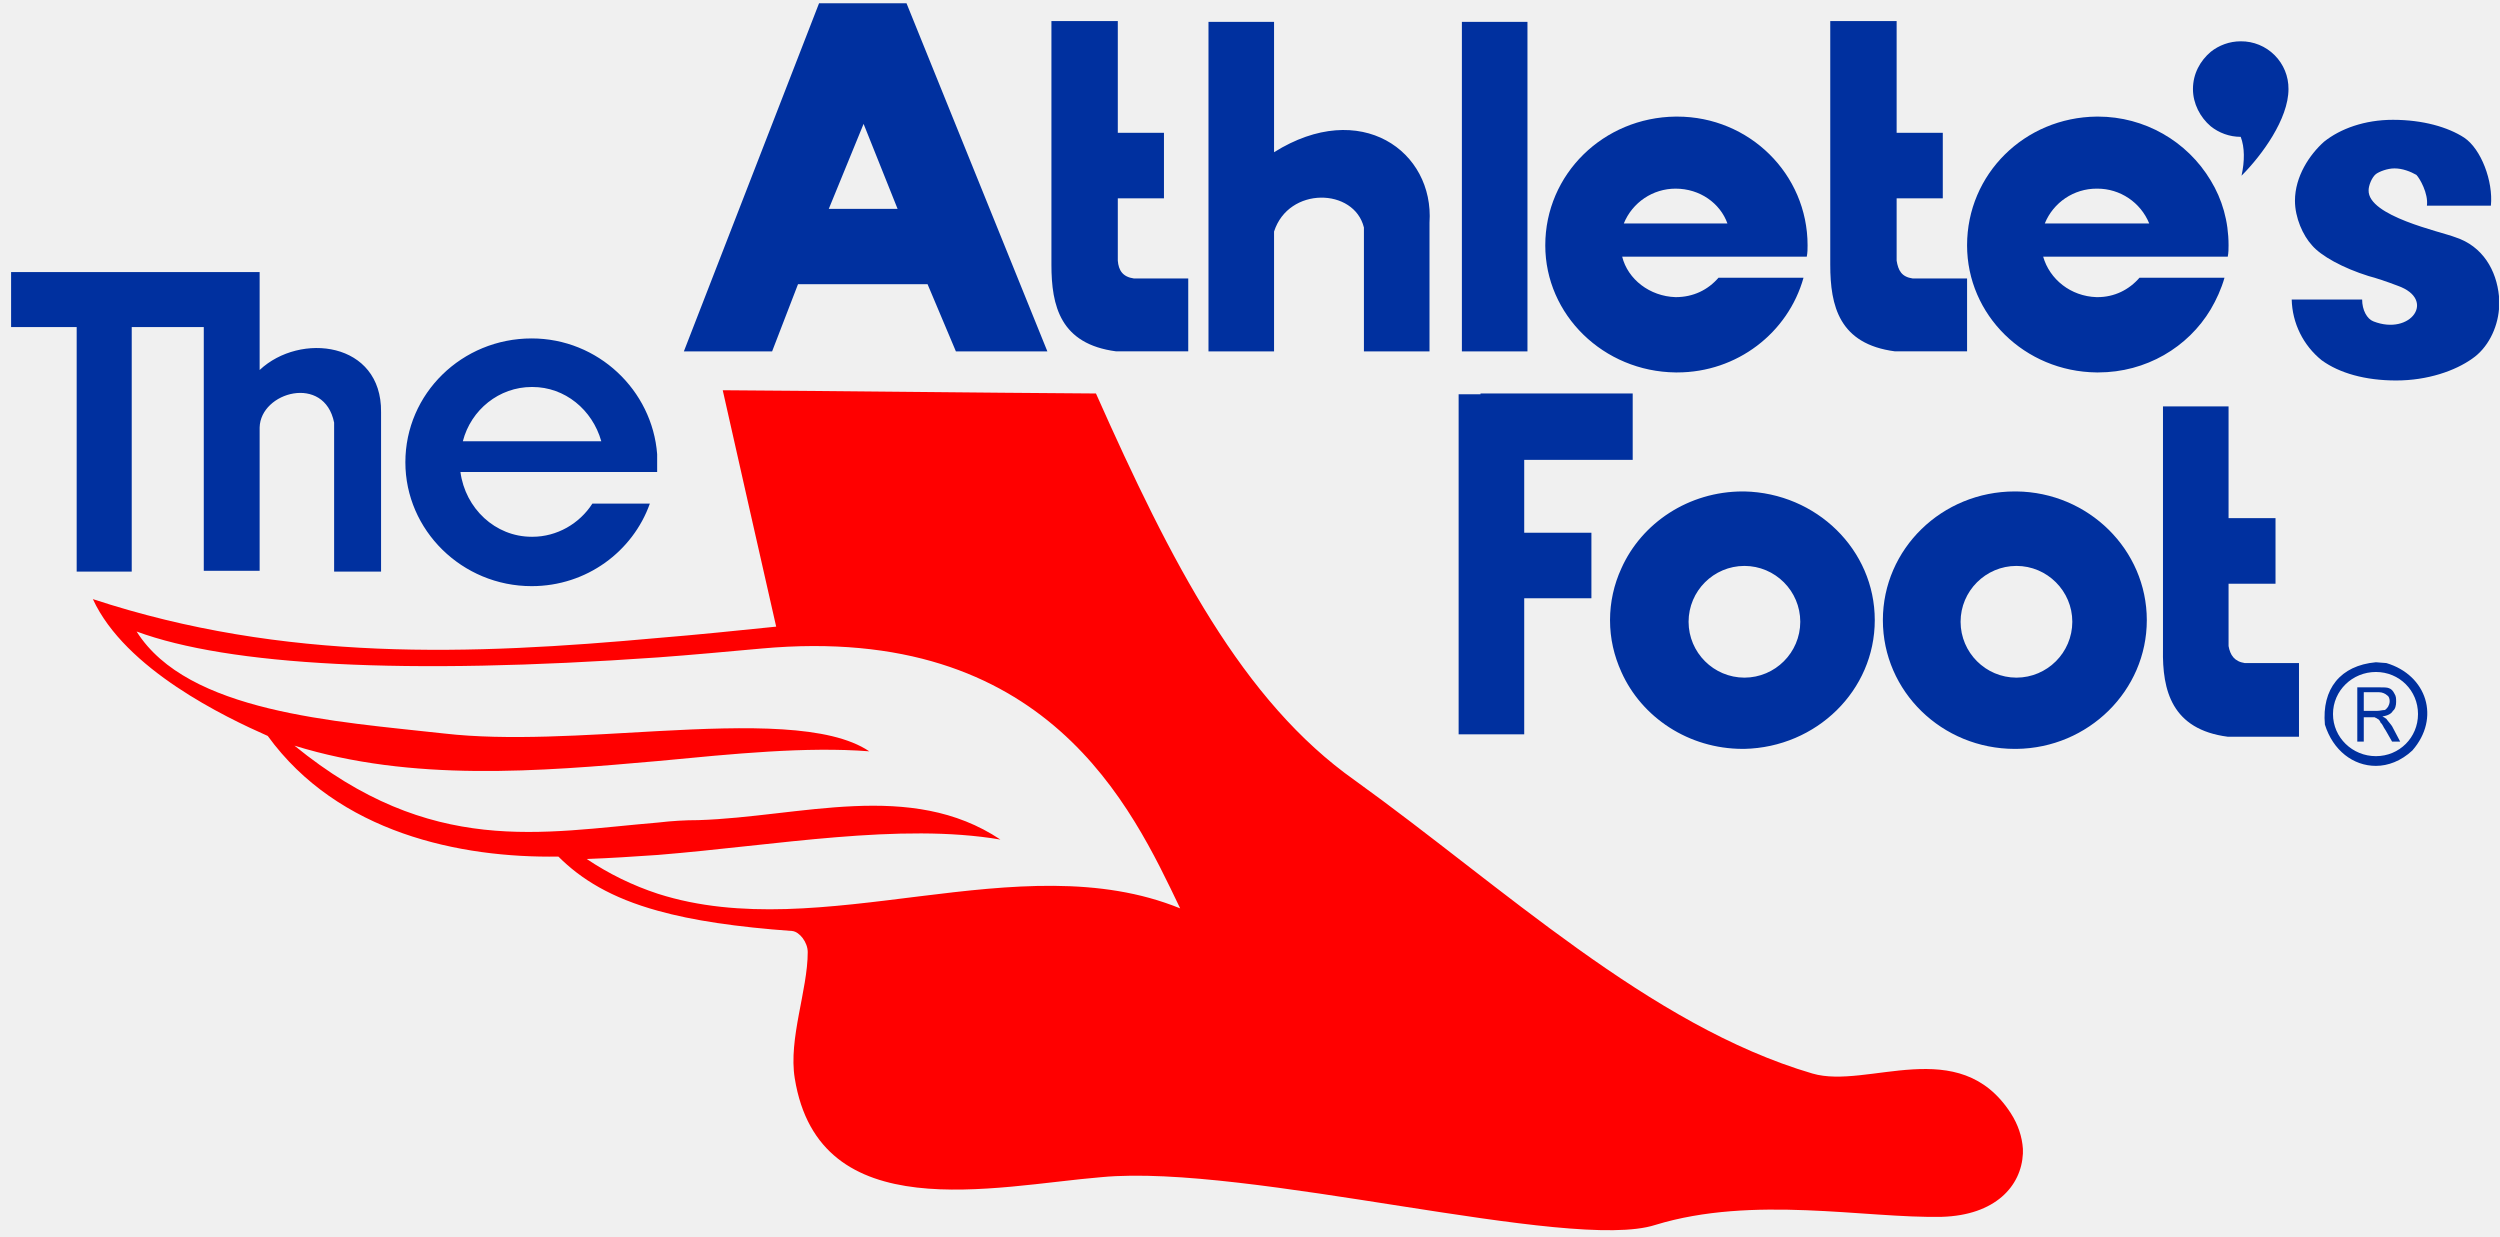
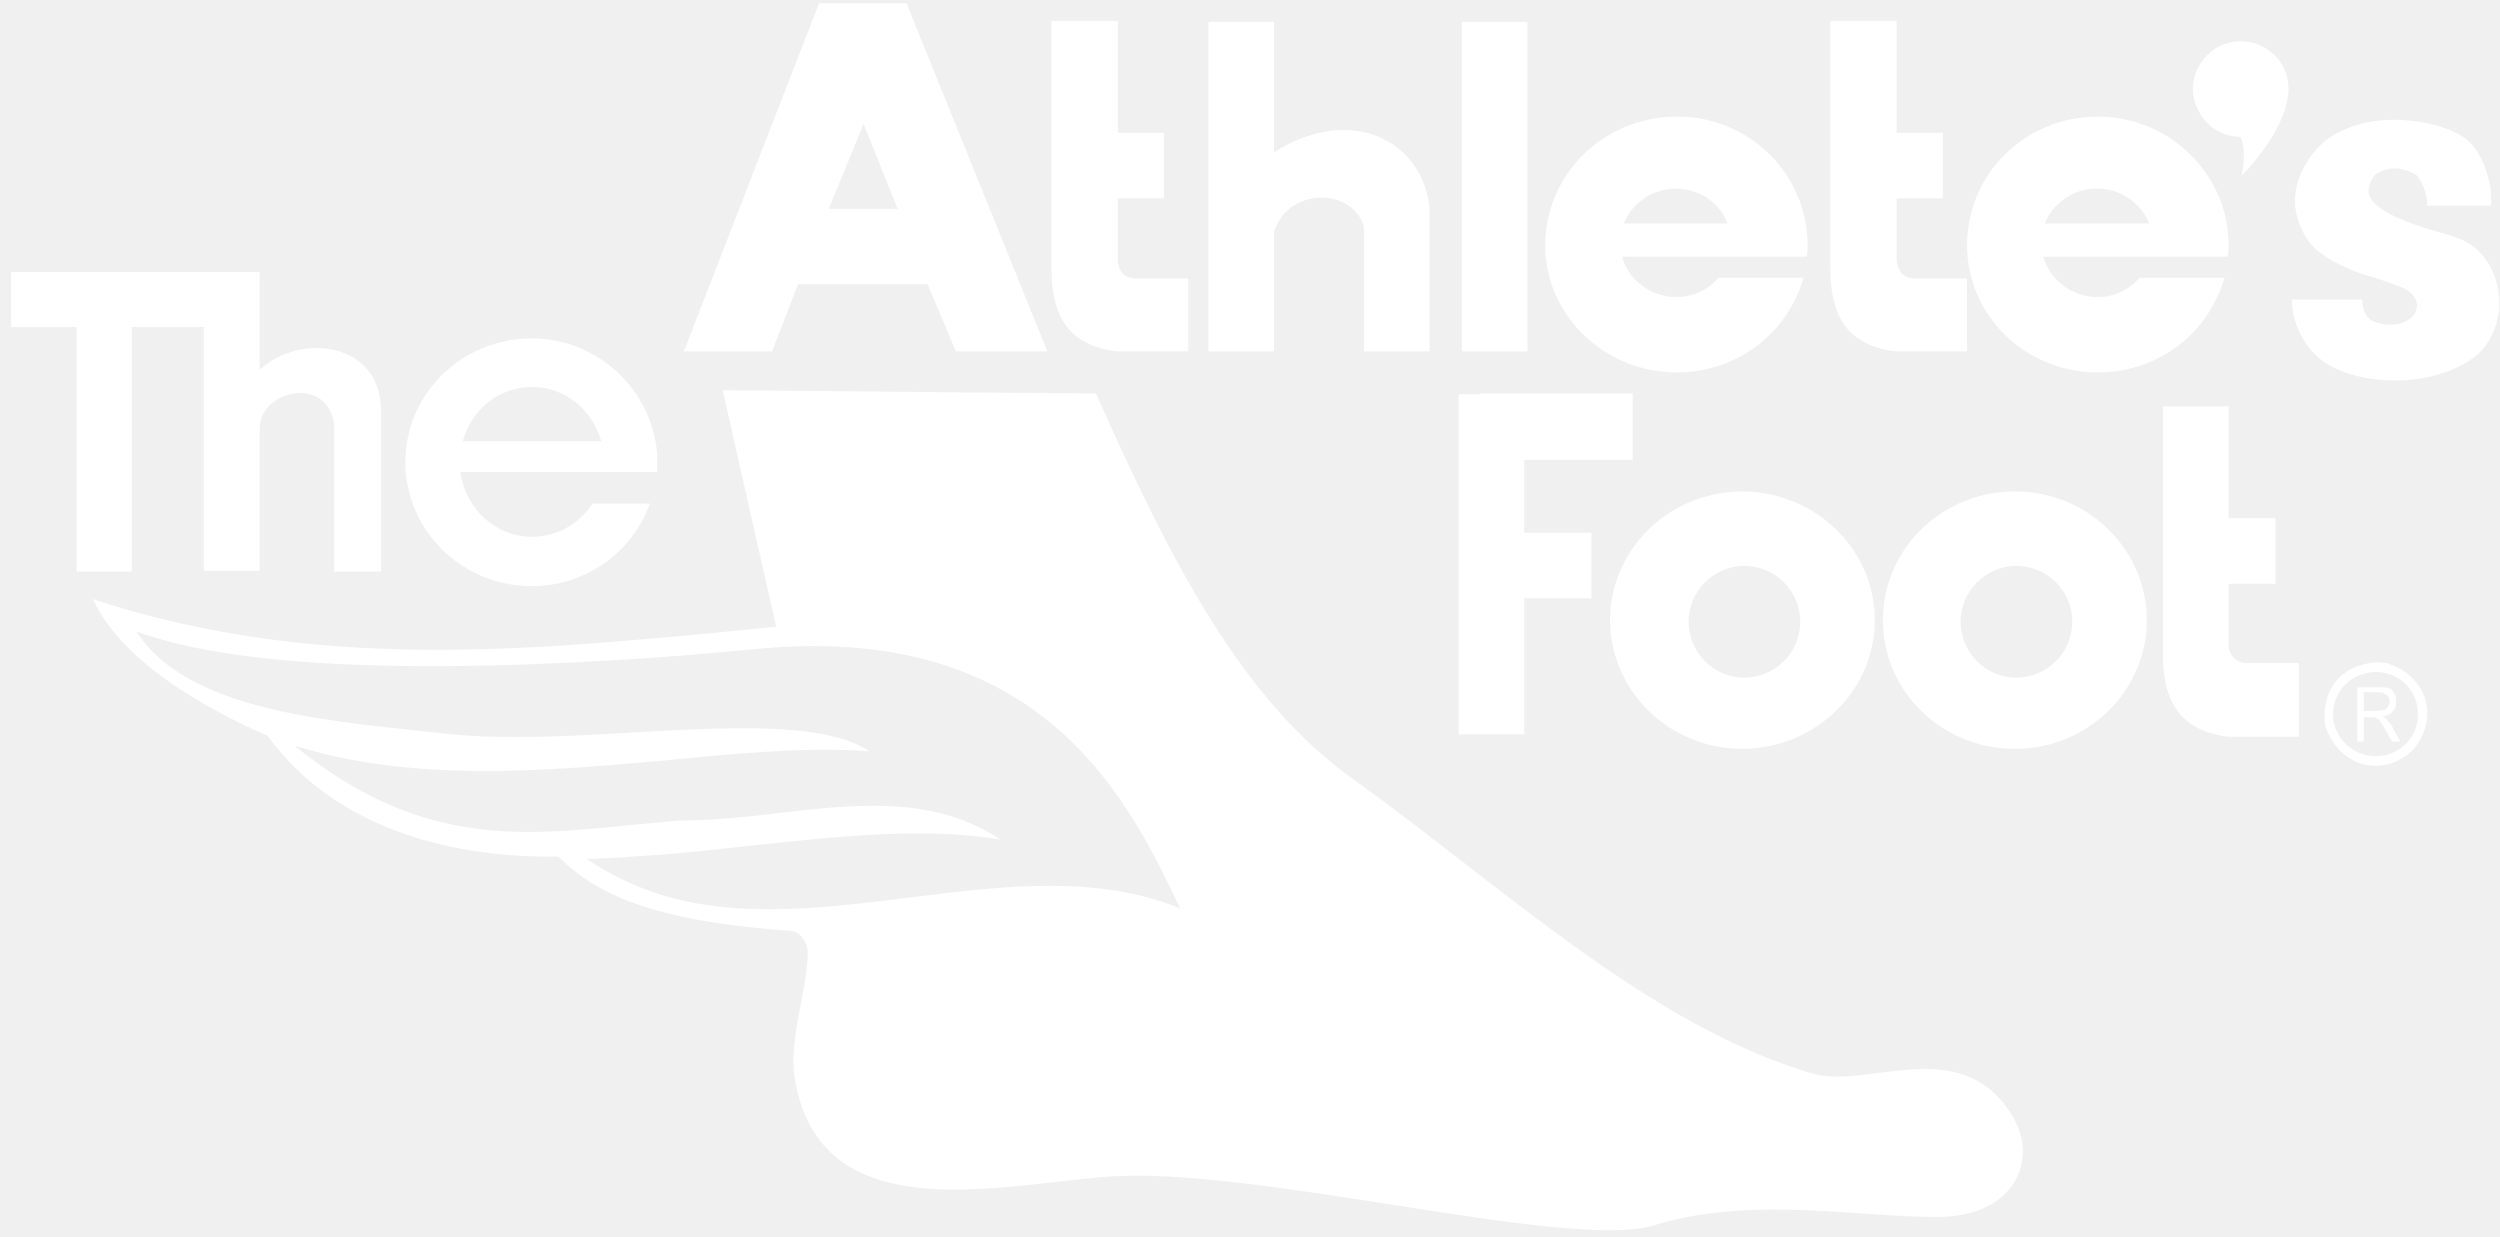
<svg xmlns="http://www.w3.org/2000/svg" width="188" height="93" viewBox="0 0 188 93">
-   <g fill="none" fill-rule="evenodd">
-     <path fill="#00309F" fill-rule="nonzero" d="M95.809,11.447 L95.809,1.645 L90.878,1.645 L90.878,26.423 L95.809,26.423 L95.809,17.413 C96.905,14.003 101.836,14.125 102.567,17.109 L102.567,26.423 L107.499,26.423 L107.499,16.743 C107.863,11.386 102.324,7.368 95.809,11.447 Z M109.934,26.423 L114.865,26.423 L114.865,1.645 L109.934,1.645 L109.934,26.423 Z M84.059,19.604 L84.059,14.917 L87.53,14.917 L87.53,9.985 L84.059,9.985 L84.059,1.583 L79.067,1.583 L79.067,19.908 C79.067,23.013 79.737,25.874 83.937,26.422 L89.356,26.422 L89.356,20.943 L85.277,20.943 C84.424,20.822 84.12,20.335 84.059,19.604 Z M64.942,0.245 L61.593,0.245 L51.427,26.423 L58.063,26.423 L60.011,21.37 L69.752,21.37 L71.883,26.423 L78.762,26.423 L68.169,0.245 L64.942,0.245 Z M64.942,15.708 L62.324,15.708 L64.942,9.315 L67.499,15.708 L64.942,15.708 Z M168.502,3.106 C167.648,3.106 166.857,3.411 166.248,3.897 C165.457,4.567 164.91,5.542 164.91,6.698 C164.91,7.795 165.457,8.829 166.248,9.499 C166.857,9.986 167.648,10.291 168.502,10.291 C168.805,11.083 168.805,12.118 168.563,13.213 C170.084,11.691 172.094,8.951 172.094,6.698 C172.103,5.743 171.727,4.824 171.051,4.149 C170.376,3.473 169.457,3.097 168.502,3.106 Z M184.635,17.839 C183.539,17.413 178.059,16.256 178.119,14.308 C178.119,13.942 178.365,13.334 178.668,13.09 C178.912,12.908 179.52,12.664 180.068,12.664 C180.677,12.664 181.285,12.908 181.711,13.151 C181.957,13.395 182.625,14.551 182.504,15.464 L187.315,15.464 C187.497,13.637 186.583,11.202 185.305,10.35 C184.088,9.558 182.2,9.01 179.948,9.01 C177.817,9.01 175.991,9.68 174.772,10.654 C173.676,11.628 172.581,13.272 172.581,15.098 C172.581,16.377 173.188,17.716 173.86,18.446 C174.528,19.238 176.172,20.151 178.12,20.76 C178.608,20.882 179.52,21.186 180.311,21.49 C183.235,22.525 181.286,25.265 178.485,24.169 C177.999,23.987 177.633,23.317 177.633,22.525 L172.336,22.525 C172.379,24.304 173.204,25.975 174.59,27.091 C175.928,28.065 177.877,28.612 180.19,28.612 C182.565,28.612 184.635,27.882 185.915,26.968 C187.069,26.176 187.802,24.715 187.923,23.254 L187.923,22.28 C187.74,20.335 186.705,18.509 184.635,17.839 Z M142.627,19.604 L142.627,14.917 L146.098,14.917 L146.098,9.985 L142.627,9.985 L142.627,1.583 L137.635,1.583 L137.635,19.908 C137.635,23.013 138.305,25.874 142.504,26.422 L147.924,26.422 L147.924,20.943 L143.844,20.943 C142.992,20.822 142.748,20.335 142.627,19.604 Z" />
-     <path fill="#00309F" fill-rule="nonzero" d="M157.785,8.768 L157.664,8.768 C152.246,8.829 147.924,13.09 147.924,18.448 C147.924,23.684 152.246,27.946 157.664,28.007 L157.785,28.007 C161.377,28.007 164.543,26.12 166.248,23.258 C166.676,22.528 167.039,21.737 167.283,20.884 L160.891,20.884 C160.1,21.797 159.004,22.345 157.725,22.345 L157.664,22.345 C155.715,22.283 154.133,21.005 153.646,19.301 L167.527,19.301 C167.588,18.997 167.588,18.692 167.588,18.448 C167.588,16.622 167.102,14.978 166.248,13.578 C164.468,10.599 161.255,8.773 157.785,8.768 Z M157.664,16.804 L153.768,16.804 C154.414,15.22 155.954,14.185 157.664,14.186 L157.725,14.186 C159.435,14.185 160.976,15.22 161.621,16.804 L157.664,16.804 Z M126.127,8.768 L126.006,8.768 C120.588,8.829 116.205,13.09 116.205,18.448 C116.205,23.684 120.588,27.946 126.006,28.007 L126.127,28.007 C130.633,28.007 134.469,25.024 135.625,20.884 L129.232,20.884 C128.441,21.797 127.345,22.345 126.005,22.345 C124.058,22.283 122.413,21.005 121.987,19.301 L135.869,19.301 C135.93,18.997 135.93,18.692 135.93,18.448 C135.93,13.09 131.547,8.768 126.127,8.768 Z M126.006,16.804 L122.11,16.804 C122.756,15.22 124.296,14.185 126.006,14.186 C127.832,14.186 129.356,15.282 129.902,16.804 L126.006,16.804 Z M19.525,27.824 L19.525,20.457 L0.834,20.457 L0.834,24.597 L5.766,24.597 L5.766,42.983 L9.906,42.983 L9.906,24.597 L15.324,24.597 L15.324,42.922 L19.525,42.922 L19.525,32.146 C19.586,29.467 24.395,28.128 25.126,31.78 L25.126,42.982 L28.656,42.982 L28.656,30.989 C28.718,25.693 22.569,24.962 19.525,27.824 Z M39.981,25.45 C34.746,25.45 30.484,29.59 30.484,34.764 C30.484,39.878 34.746,44.078 39.981,44.078 C44.121,44.078 47.591,41.461 48.87,37.869 L44.548,37.869 C43.574,39.39 41.869,40.365 40.043,40.365 L39.982,40.365 C37.243,40.365 34.99,38.235 34.625,35.494 L49.418,35.494 L49.418,34.154 C49.053,29.346 44.973,25.45 39.981,25.45 Z M39.981,33.181 L34.806,33.181 C35.415,30.807 37.546,29.102 39.981,29.102 L40.042,29.102 C42.478,29.102 44.547,30.807 45.217,33.181 L39.981,33.181 Z M114.621,34.582 L122.779,34.582 L122.779,29.589 L111.334,29.589 L111.334,29.65 L109.689,29.65 L109.689,55.221 L114.621,55.221 L114.621,44.992 L119.674,44.992 L119.674,40.061 L114.621,40.061 L114.621,34.582 Z M131.18,36.956 L131.059,36.956 C126.981,36.956 123.45,39.331 121.928,42.74 C121.366,43.962 121.074,45.29 121.074,46.635 C121.074,48.037 121.379,49.315 121.928,50.533 C123.449,53.941 126.981,56.316 131.059,56.316 L131.18,56.316 C136.6,56.193 140.983,51.931 140.983,46.634 C140.982,41.339 136.6,37.078 131.18,36.956 Z M131.18,50.959 C128.863,50.953 126.986,49.075 126.981,46.758 C126.985,44.44 128.862,42.562 131.18,42.557 C133.498,42.561 135.377,44.44 135.381,46.758 C135.376,49.076 133.498,50.954 131.18,50.959 Z M179.459,49.863 L178.668,49.801 C175.99,50.045 174.59,51.811 174.832,54.489 C175.441,56.438 176.963,57.594 178.668,57.594 C179.582,57.594 180.557,57.229 181.408,56.438 C183.539,54.002 182.504,50.775 179.459,49.863 Z M178.668,56.863 C176.902,56.863 175.441,55.463 175.441,53.697 C175.441,51.931 176.902,50.533 178.668,50.533 C180.434,50.533 181.834,51.931 181.834,53.697 C181.834,55.463 180.434,56.863 178.668,56.863 Z" />
-     <path fill="#00309F" d="M179.459 54.062C179.582 54.246 179.764 54.428 179.884 54.612L180.493 55.768 179.884 55.768 179.398 54.916C179.217 54.672 179.156 54.428 179.033 54.367 178.973 54.185 178.85 54.062 178.791 54.062 178.729 54.001 178.729 54.001 178.668 54.001 178.608 53.94 178.608 53.94 178.547 53.94L177.756 53.94 177.756 55.766 177.268 55.766 177.268 51.688 178.912 51.688C179.216 51.688 179.519 51.688 179.642 51.749 179.824 51.81 179.947 51.931 180.068 52.175 180.189 52.358 180.189 52.54 180.189 52.784 180.189 53.026 180.129 53.331 179.947 53.454 179.824 53.696 179.519 53.819 179.156 53.88 179.277 53.941 179.398 54.001 179.459 54.062zM178.791 53.455C178.973 53.455 179.156 53.393 179.338 53.393 179.459 53.333 179.52 53.212 179.582 53.151 179.642 53.028 179.703 52.907 179.703 52.725 179.703 52.541 179.642 52.359 179.519 52.297 179.398 52.176 179.156 52.055 178.912 52.055L177.756 52.055 177.756 53.455 178.791 53.455zM167.588 48.584L167.588 43.896 171.119 43.896 171.119 38.964 167.588 38.964 167.588 30.563 162.656 30.563 162.656 48.828C162.595 51.932 163.326 54.855 167.527 55.402L172.884 55.402 172.884 49.863 168.804 49.863C168.014 49.74 167.709 49.254 167.588 48.584zM151.637 36.956C157.055 37.017 161.439 41.339 161.44 46.635 161.44 51.932 157.055 56.256 151.637 56.317L151.516 56.317C146.035 56.317 141.592 51.992 141.592 46.635 141.592 41.278 146.036 36.956 151.516 36.956L151.637 36.956zM151.637 50.959C153.955 50.954 155.833 49.076 155.838 46.758 155.838 44.444 153.949 42.557 151.637 42.557 149.325 42.557 147.436 44.444 147.436 46.758 147.441 49.076 149.319 50.954 151.637 50.959z" />
-     <path fill="#F00" d="M151.211,83.713 C151.758,84.564 152.062,85.479 152.122,86.391 L152.122,86.756 C152.001,89.192 150.054,91.383 146.034,91.506 C140.251,91.627 131.848,89.861 124.483,92.113 C118.09,94.183 93.86,87.486 82.84,88.521 C74.743,89.191 61.593,92.417 59.766,81.093 C59.28,78.111 60.741,74.458 60.741,71.597 C60.741,70.867 60.132,70.074 59.584,70.013 C55.383,69.709 52.096,69.222 49.478,68.492 C45.948,67.518 43.695,66.117 41.99,64.414 C34.624,64.535 25.431,62.647 20.134,55.342 C16.968,53.942 9.419,50.35 6.984,45.053 C21.413,49.801 35.416,49.254 49.479,47.975 C52.463,47.732 55.385,47.428 58.368,47.123 C57.029,41.218 55.689,35.312 54.35,29.346 C63.664,29.407 73.04,29.529 82.416,29.59 C88.078,42.314 93.435,52.725 101.897,58.692 C112.979,66.667 124.059,77.137 136.295,80.729 C140.436,81.947 147.315,77.686 151.211,83.713 Z M49.479,67.213 C61.837,71.17 76.632,63.379 88.749,68.31 C85.097,60.701 78.765,46.82 57.274,48.769 C54.595,49.011 51.978,49.255 49.481,49.437 C30.364,50.777 17.213,50.047 10.273,47.49 C14.108,53.578 25.189,54.248 33.408,55.16 C38.156,55.708 44.001,55.283 49.48,54.978 C56.238,54.612 62.387,54.489 65.37,56.499 C60.621,56.133 55.203,56.682 49.48,57.229 C40.531,58.022 30.973,58.813 22.145,56.073 C32.434,64.475 40.774,62.586 49.48,61.856 C50.515,61.735 51.489,61.674 52.524,61.674 C60.194,61.43 68.475,58.629 75.232,63.135 C67.683,61.855 58.429,63.561 49.479,64.291 C47.653,64.414 45.888,64.535 44.122,64.596 C45.779,65.71 47.582,66.591 49.479,67.213 Z" />
+   <g fill="#FFF">
+     <path d="M95.809,11.447 L95.809,1.645 L90.878,1.645 L90.878,26.423 L95.809,26.423 L95.809,17.413 C96.905,14.003 101.836,14.125 102.567,17.109 L102.567,26.423 L107.499,26.423 L107.499,16.743 C107.863,11.386 102.324,7.368 95.809,11.447 Z M109.934,26.423 L114.865,26.423 L114.865,1.645 L109.934,1.645 L109.934,26.423 Z M84.059,19.604 L84.059,14.917 L87.53,14.917 L87.53,9.985 L84.059,9.985 L84.059,1.583 L79.067,1.583 L79.067,19.908 C79.067,23.013 79.737,25.874 83.937,26.422 L89.356,26.422 L89.356,20.943 L85.277,20.943 C84.424,20.822 84.12,20.335 84.059,19.604 Z M64.942,0.245 L61.593,0.245 L51.427,26.423 L58.063,26.423 L60.011,21.37 L69.752,21.37 L71.883,26.423 L78.762,26.423 L68.169,0.245 L64.942,0.245 Z M64.942,15.708 L62.324,15.708 L64.942,9.315 L67.499,15.708 L64.942,15.708 Z M168.502,3.106 C167.648,3.106 166.857,3.411 166.248,3.897 C165.457,4.567 164.91,5.542 164.91,6.698 C164.91,7.795 165.457,8.829 166.248,9.499 C166.857,9.986 167.648,10.291 168.502,10.291 C168.805,11.083 168.805,12.118 168.563,13.213 C170.084,11.691 172.094,8.951 172.094,6.698 C172.103,5.743 171.727,4.824 171.051,4.149 C170.376,3.473 169.457,3.097 168.502,3.106 Z M184.635,17.839 C183.539,17.413 178.059,16.256 178.119,14.308 C178.119,13.942 178.365,13.334 178.668,13.09 C178.912,12.908 179.52,12.664 180.068,12.664 C180.677,12.664 181.285,12.908 181.711,13.151 C181.957,13.395 182.625,14.551 182.504,15.464 L187.315,15.464 C187.497,13.637 186.583,11.202 185.305,10.35 C184.088,9.558 182.2,9.01 179.948,9.01 C177.817,9.01 175.991,9.68 174.772,10.654 C173.676,11.628 172.581,13.272 172.581,15.098 C172.581,16.377 173.188,17.716 173.86,18.446 C174.528,19.238 176.172,20.151 178.12,20.76 C178.608,20.882 179.52,21.186 180.311,21.49 C183.235,22.525 181.286,25.265 178.485,24.169 C177.999,23.987 177.633,23.317 177.633,22.525 L172.336,22.525 C172.379,24.304 173.204,25.975 174.59,27.091 C175.928,28.065 177.877,28.612 180.19,28.612 C182.565,28.612 184.635,27.882 185.915,26.968 C187.069,26.176 187.802,24.715 187.923,23.254 L187.923,22.28 C187.74,20.335 186.705,18.509 184.635,17.839 Z M142.627,19.604 L142.627,14.917 L146.098,14.917 L146.098,9.985 L142.627,9.985 L142.627,1.583 L137.635,1.583 L137.635,19.908 C137.635,23.013 138.305,25.874 142.504,26.422 L147.924,26.422 L147.924,20.943 L143.844,20.943 C142.992,20.822 142.748,20.335 142.627,19.604 Z" />
+     <path d="M157.785,8.768 L157.664,8.768 C152.246,8.829 147.924,13.09 147.924,18.448 C147.924,23.684 152.246,27.946 157.664,28.007 L157.785,28.007 C161.377,28.007 164.543,26.12 166.248,23.258 C166.676,22.528 167.039,21.737 167.283,20.884 L160.891,20.884 C160.1,21.797 159.004,22.345 157.725,22.345 L157.664,22.345 C155.715,22.283 154.133,21.005 153.646,19.301 L167.527,19.301 C167.588,18.997 167.588,18.692 167.588,18.448 C167.588,16.622 167.102,14.978 166.248,13.578 C164.468,10.599 161.255,8.773 157.785,8.768 Z M157.664,16.804 L153.768,16.804 C154.414,15.22 155.954,14.185 157.664,14.186 L157.725,14.186 C159.435,14.185 160.976,15.22 161.621,16.804 L157.664,16.804 Z M126.127,8.768 L126.006,8.768 C120.588,8.829 116.205,13.09 116.205,18.448 C116.205,23.684 120.588,27.946 126.006,28.007 L126.127,28.007 C130.633,28.007 134.469,25.024 135.625,20.884 L129.232,20.884 C128.441,21.797 127.345,22.345 126.005,22.345 C124.058,22.283 122.413,21.005 121.987,19.301 L135.869,19.301 C135.93,18.997 135.93,18.692 135.93,18.448 C135.93,13.09 131.547,8.768 126.127,8.768 Z M126.006,16.804 L122.11,16.804 C122.756,15.22 124.296,14.185 126.006,14.186 C127.832,14.186 129.356,15.282 129.902,16.804 L126.006,16.804 Z M19.525,27.824 L19.525,20.457 L0.834,20.457 L0.834,24.597 L5.766,24.597 L5.766,42.983 L9.906,42.983 L9.906,24.597 L15.324,24.597 L15.324,42.922 L19.525,42.922 L19.525,32.146 C19.586,29.467 24.395,28.128 25.126,31.78 L25.126,42.982 L28.656,42.982 L28.656,30.989 C28.718,25.693 22.569,24.962 19.525,27.824 Z M39.981,25.45 C34.746,25.45 30.484,29.59 30.484,34.764 C30.484,39.878 34.746,44.078 39.981,44.078 C44.121,44.078 47.591,41.461 48.87,37.869 L44.548,37.869 C43.574,39.39 41.869,40.365 40.043,40.365 L39.982,40.365 C37.243,40.365 34.99,38.235 34.625,35.494 L49.418,35.494 L49.418,34.154 C49.053,29.346 44.973,25.45 39.981,25.45 Z M39.981,33.181 L34.806,33.181 C35.415,30.807 37.546,29.102 39.981,29.102 L40.042,29.102 C42.478,29.102 44.547,30.807 45.217,33.181 L39.981,33.181 Z M114.621,34.582 L122.779,34.582 L122.779,29.589 L111.334,29.589 L111.334,29.65 L109.689,29.65 L109.689,55.221 L114.621,55.221 L114.621,44.992 L119.674,44.992 L119.674,40.061 L114.621,40.061 L114.621,34.582 Z M131.18,36.956 L131.059,36.956 C126.981,36.956 123.45,39.331 121.928,42.74 C121.366,43.962 121.074,45.29 121.074,46.635 C121.074,48.037 121.379,49.315 121.928,50.533 C123.449,53.941 126.981,56.316 131.059,56.316 L131.18,56.316 C136.6,56.193 140.983,51.931 140.983,46.634 C140.982,41.339 136.6,37.078 131.18,36.956 Z M131.18,50.959 C128.863,50.953 126.986,49.075 126.981,46.758 C126.985,44.44 128.862,42.562 131.18,42.557 C133.498,42.561 135.377,44.44 135.381,46.758 C135.376,49.076 133.498,50.954 131.18,50.959 Z M179.459,49.863 L178.668,49.801 C175.99,50.045 174.59,51.811 174.832,54.489 C175.441,56.438 176.963,57.594 178.668,57.594 C179.582,57.594 180.557,57.229 181.408,56.438 C183.539,54.002 182.504,50.775 179.459,49.863 Z M178.668,56.863 C176.902,56.863 175.441,55.463 175.441,53.697 C175.441,51.931 176.902,50.533 178.668,50.533 C180.434,50.533 181.834,51.931 181.834,53.697 C181.834,55.463 180.434,56.863 178.668,56.863 Z" />
+     <path d="M179.459 54.062C179.582 54.246 179.764 54.428 179.884 54.612L180.493 55.768 179.884 55.768 179.398 54.916C179.217 54.672 179.156 54.428 179.033 54.367 178.973 54.185 178.85 54.062 178.791 54.062 178.729 54.001 178.729 54.001 178.668 54.001 178.608 53.94 178.608 53.94 178.547 53.94L177.756 53.94 177.756 55.766 177.268 55.766 177.268 51.688 178.912 51.688C179.216 51.688 179.519 51.688 179.642 51.749 179.824 51.81 179.947 51.931 180.068 52.175 180.189 52.358 180.189 52.54 180.189 52.784 180.189 53.026 180.129 53.331 179.947 53.454 179.824 53.696 179.519 53.819 179.156 53.88 179.277 53.941 179.398 54.001 179.459 54.062zM178.791 53.455C178.973 53.455 179.156 53.393 179.338 53.393 179.459 53.333 179.52 53.212 179.582 53.151 179.642 53.028 179.703 52.907 179.703 52.725 179.703 52.541 179.642 52.359 179.519 52.297 179.398 52.176 179.156 52.055 178.912 52.055L177.756 52.055 177.756 53.455 178.791 53.455zM167.588 48.584L167.588 43.896 171.119 43.896 171.119 38.964 167.588 38.964 167.588 30.563 162.656 30.563 162.656 48.828C162.595 51.932 163.326 54.855 167.527 55.402L172.884 55.402 172.884 49.863 168.804 49.863C168.014 49.74 167.709 49.254 167.588 48.584zM151.637 36.956C157.055 37.017 161.439 41.339 161.44 46.635 161.44 51.932 157.055 56.256 151.637 56.317L151.516 56.317C146.035 56.317 141.592 51.992 141.592 46.635 141.592 41.278 146.036 36.956 151.516 36.956L151.637 36.956zM151.637 50.959C153.955 50.954 155.833 49.076 155.838 46.758 155.838 44.444 153.949 42.557 151.637 42.557 149.325 42.557 147.436 44.444 147.436 46.758 147.441 49.076 149.319 50.954 151.637 50.959zM151.211 83.713C151.758 84.564 152.062 85.479 152.122 86.391L152.122 86.756C152.001 89.192 150.054 91.383 146.034 91.506 140.251 91.627 131.848 89.861 124.483 92.113 118.09 94.183 93.86 87.486 82.84 88.521 74.743 89.191 61.593 92.417 59.766 81.093 59.28 78.111 60.741 74.458 60.741 71.597 60.741 70.867 60.132 70.074 59.584 70.013 55.383 69.709 52.096 69.222 49.478 68.492 45.948 67.518 43.695 66.117 41.99 64.414 34.624 64.535 25.431 62.647 20.134 55.342 16.968 53.942 9.419 50.35 6.984 45.053 21.413 49.801 35.416 49.254 49.479 47.975 52.463 47.732 55.385 47.428 58.368 47.123 57.029 41.218 55.689 35.312 54.35 29.346 63.664 29.407 73.04 29.529 82.416 29.59 88.078 42.314 93.435 52.725 101.897 58.692 112.979 66.667 124.059 77.137 136.295 80.729 140.436 81.947 147.315 77.686 151.211 83.713zM49.479 67.213C61.837 71.17 76.632 63.379 88.749 68.31 85.097 60.701 78.765 46.82 57.274 48.769 54.595 49.011 51.978 49.255 49.481 49.437 30.364 50.777 17.213 50.047 10.273 47.49 14.108 53.578 25.189 54.248 33.408 55.16 38.156 55.708 44.001 55.283 49.48 54.978 56.238 54.612 62.387 54.489 65.37 56.499 60.621 56.133 55.203 56.682 49.48 57.229 40.531 58.022 30.973 58.813 22.145 56.073 32.434 64.475 40.774 62.586 49.48 61.856 50.515 61.735 51.489 61.674 52.524 61.674 60.194 61.43 68.475 58.629 75.232 63.135 67.683 61.855 58.429 63.561 49.479 64.291 47.653 64.414 45.888 64.535 44.122 64.596 45.779 65.71 47.582 66.591 49.479 67.213z" />
  </g>
</svg>
